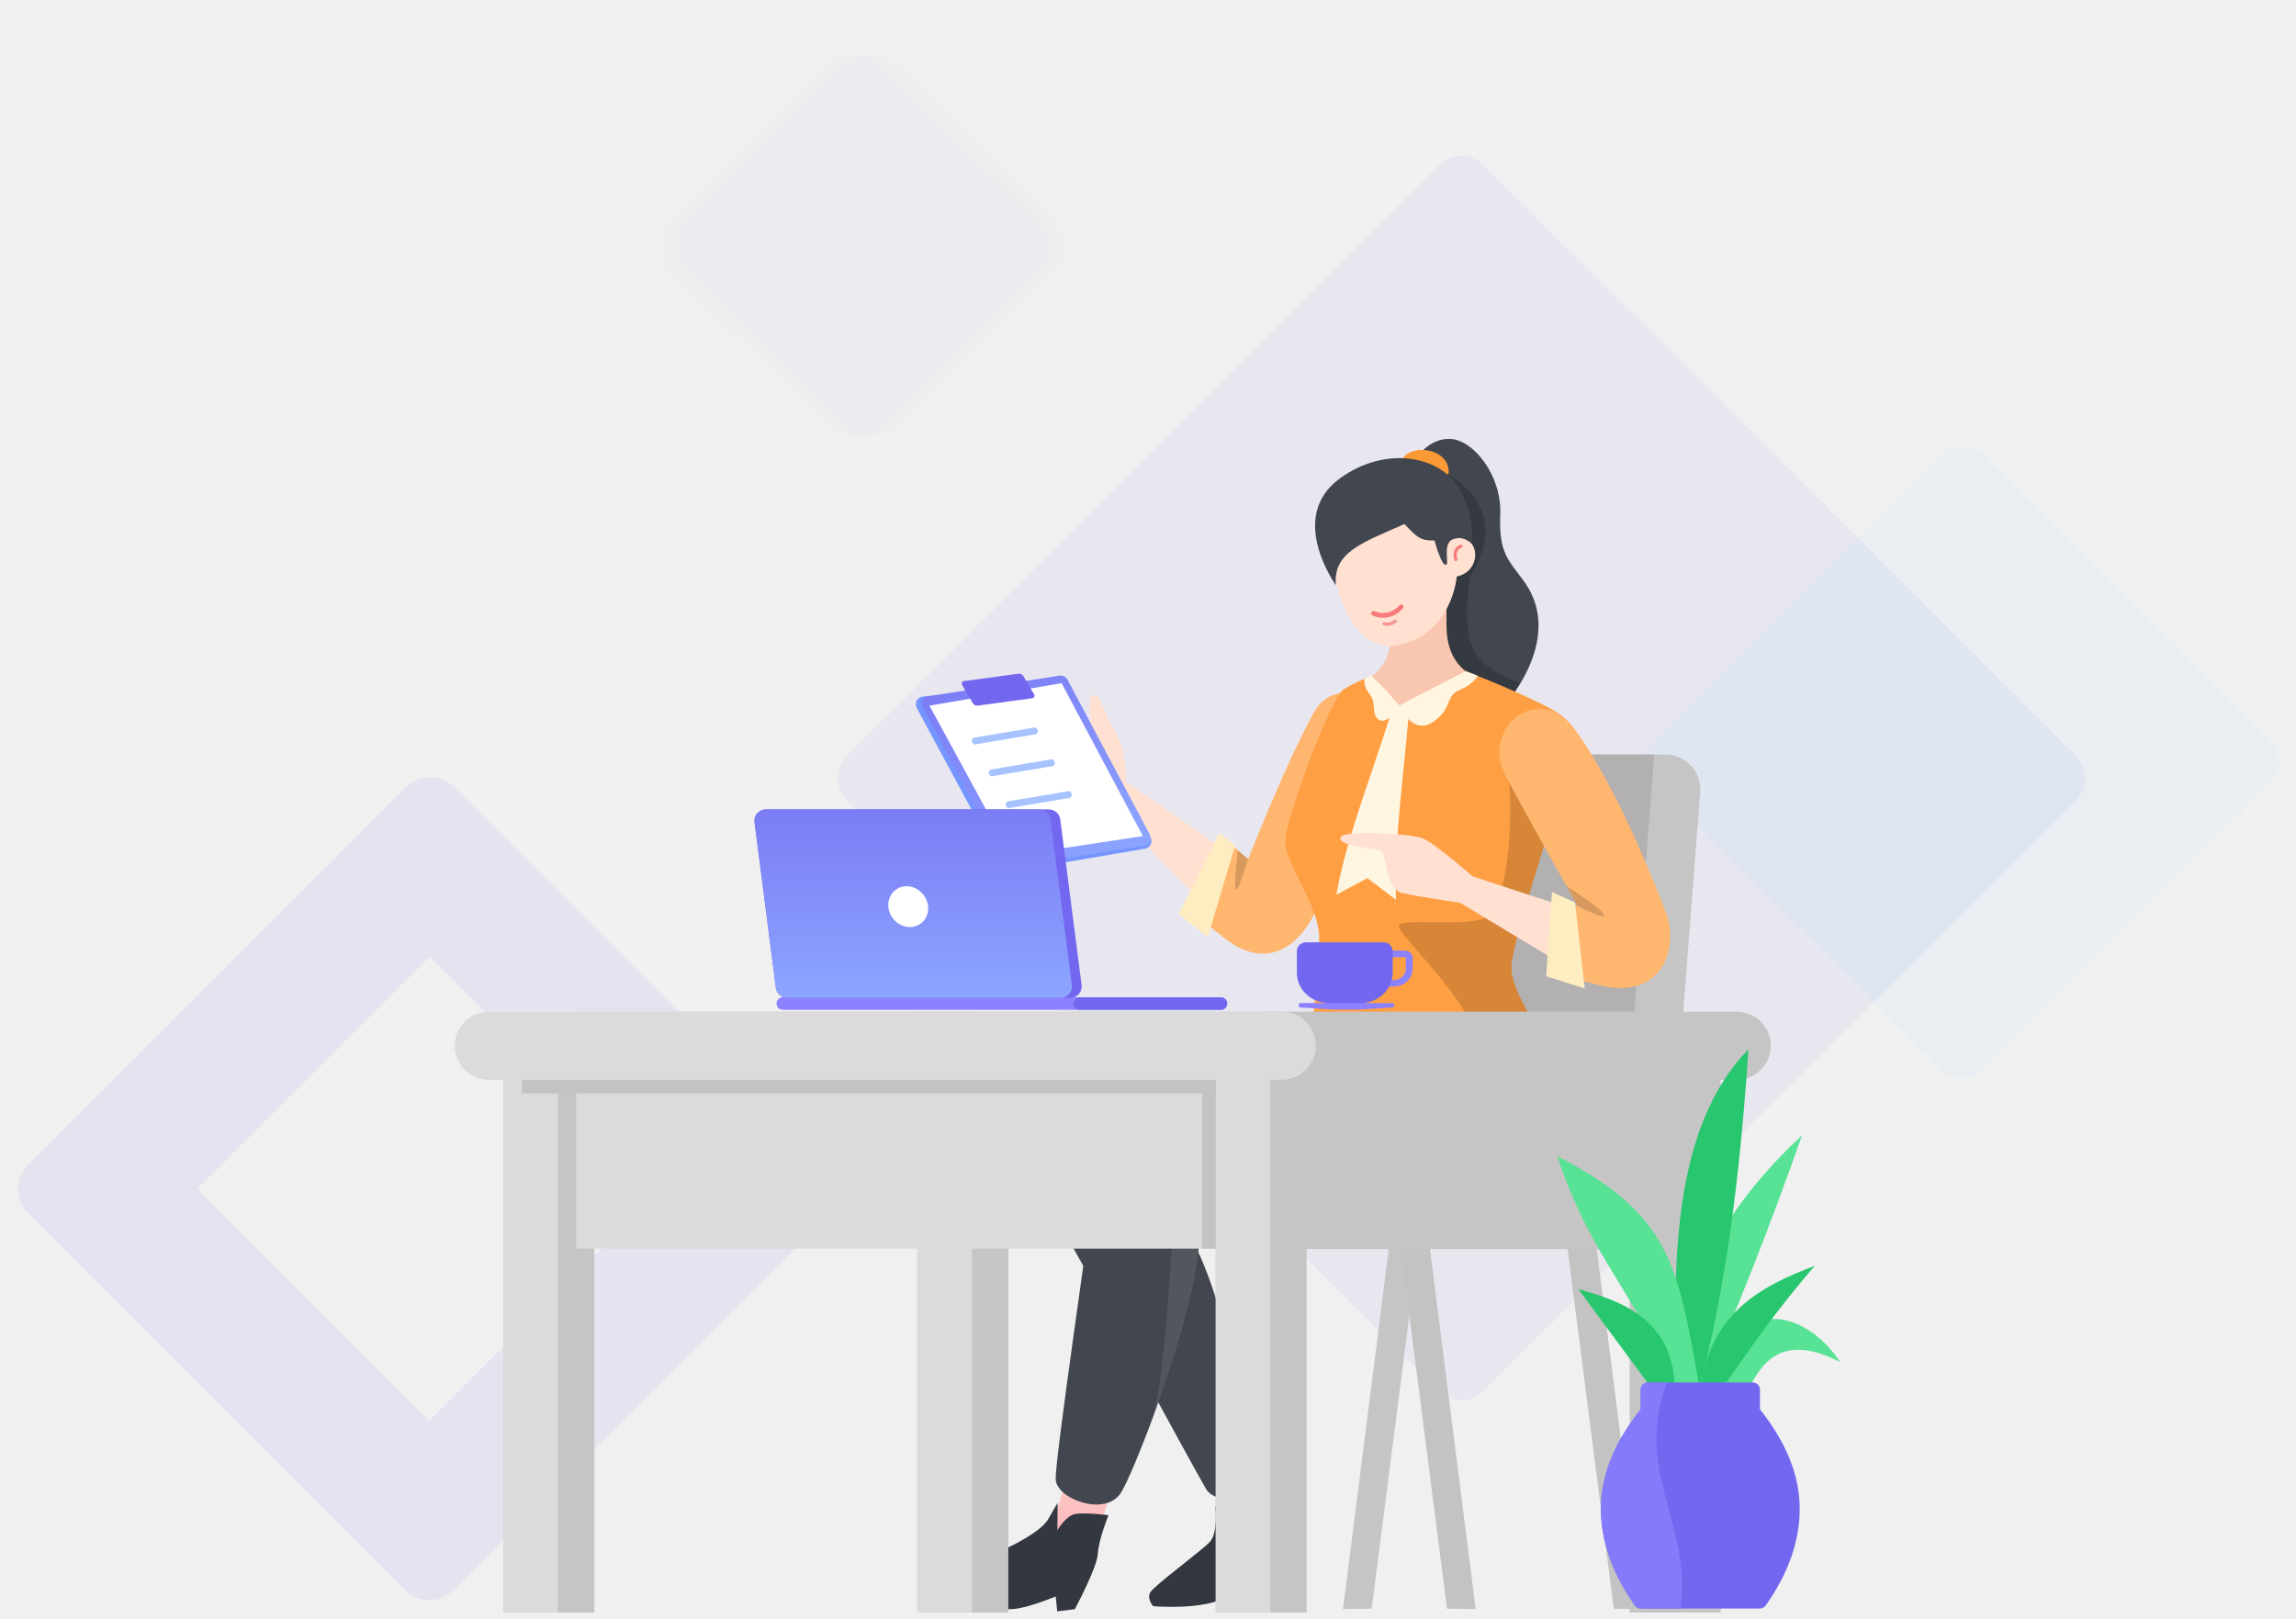
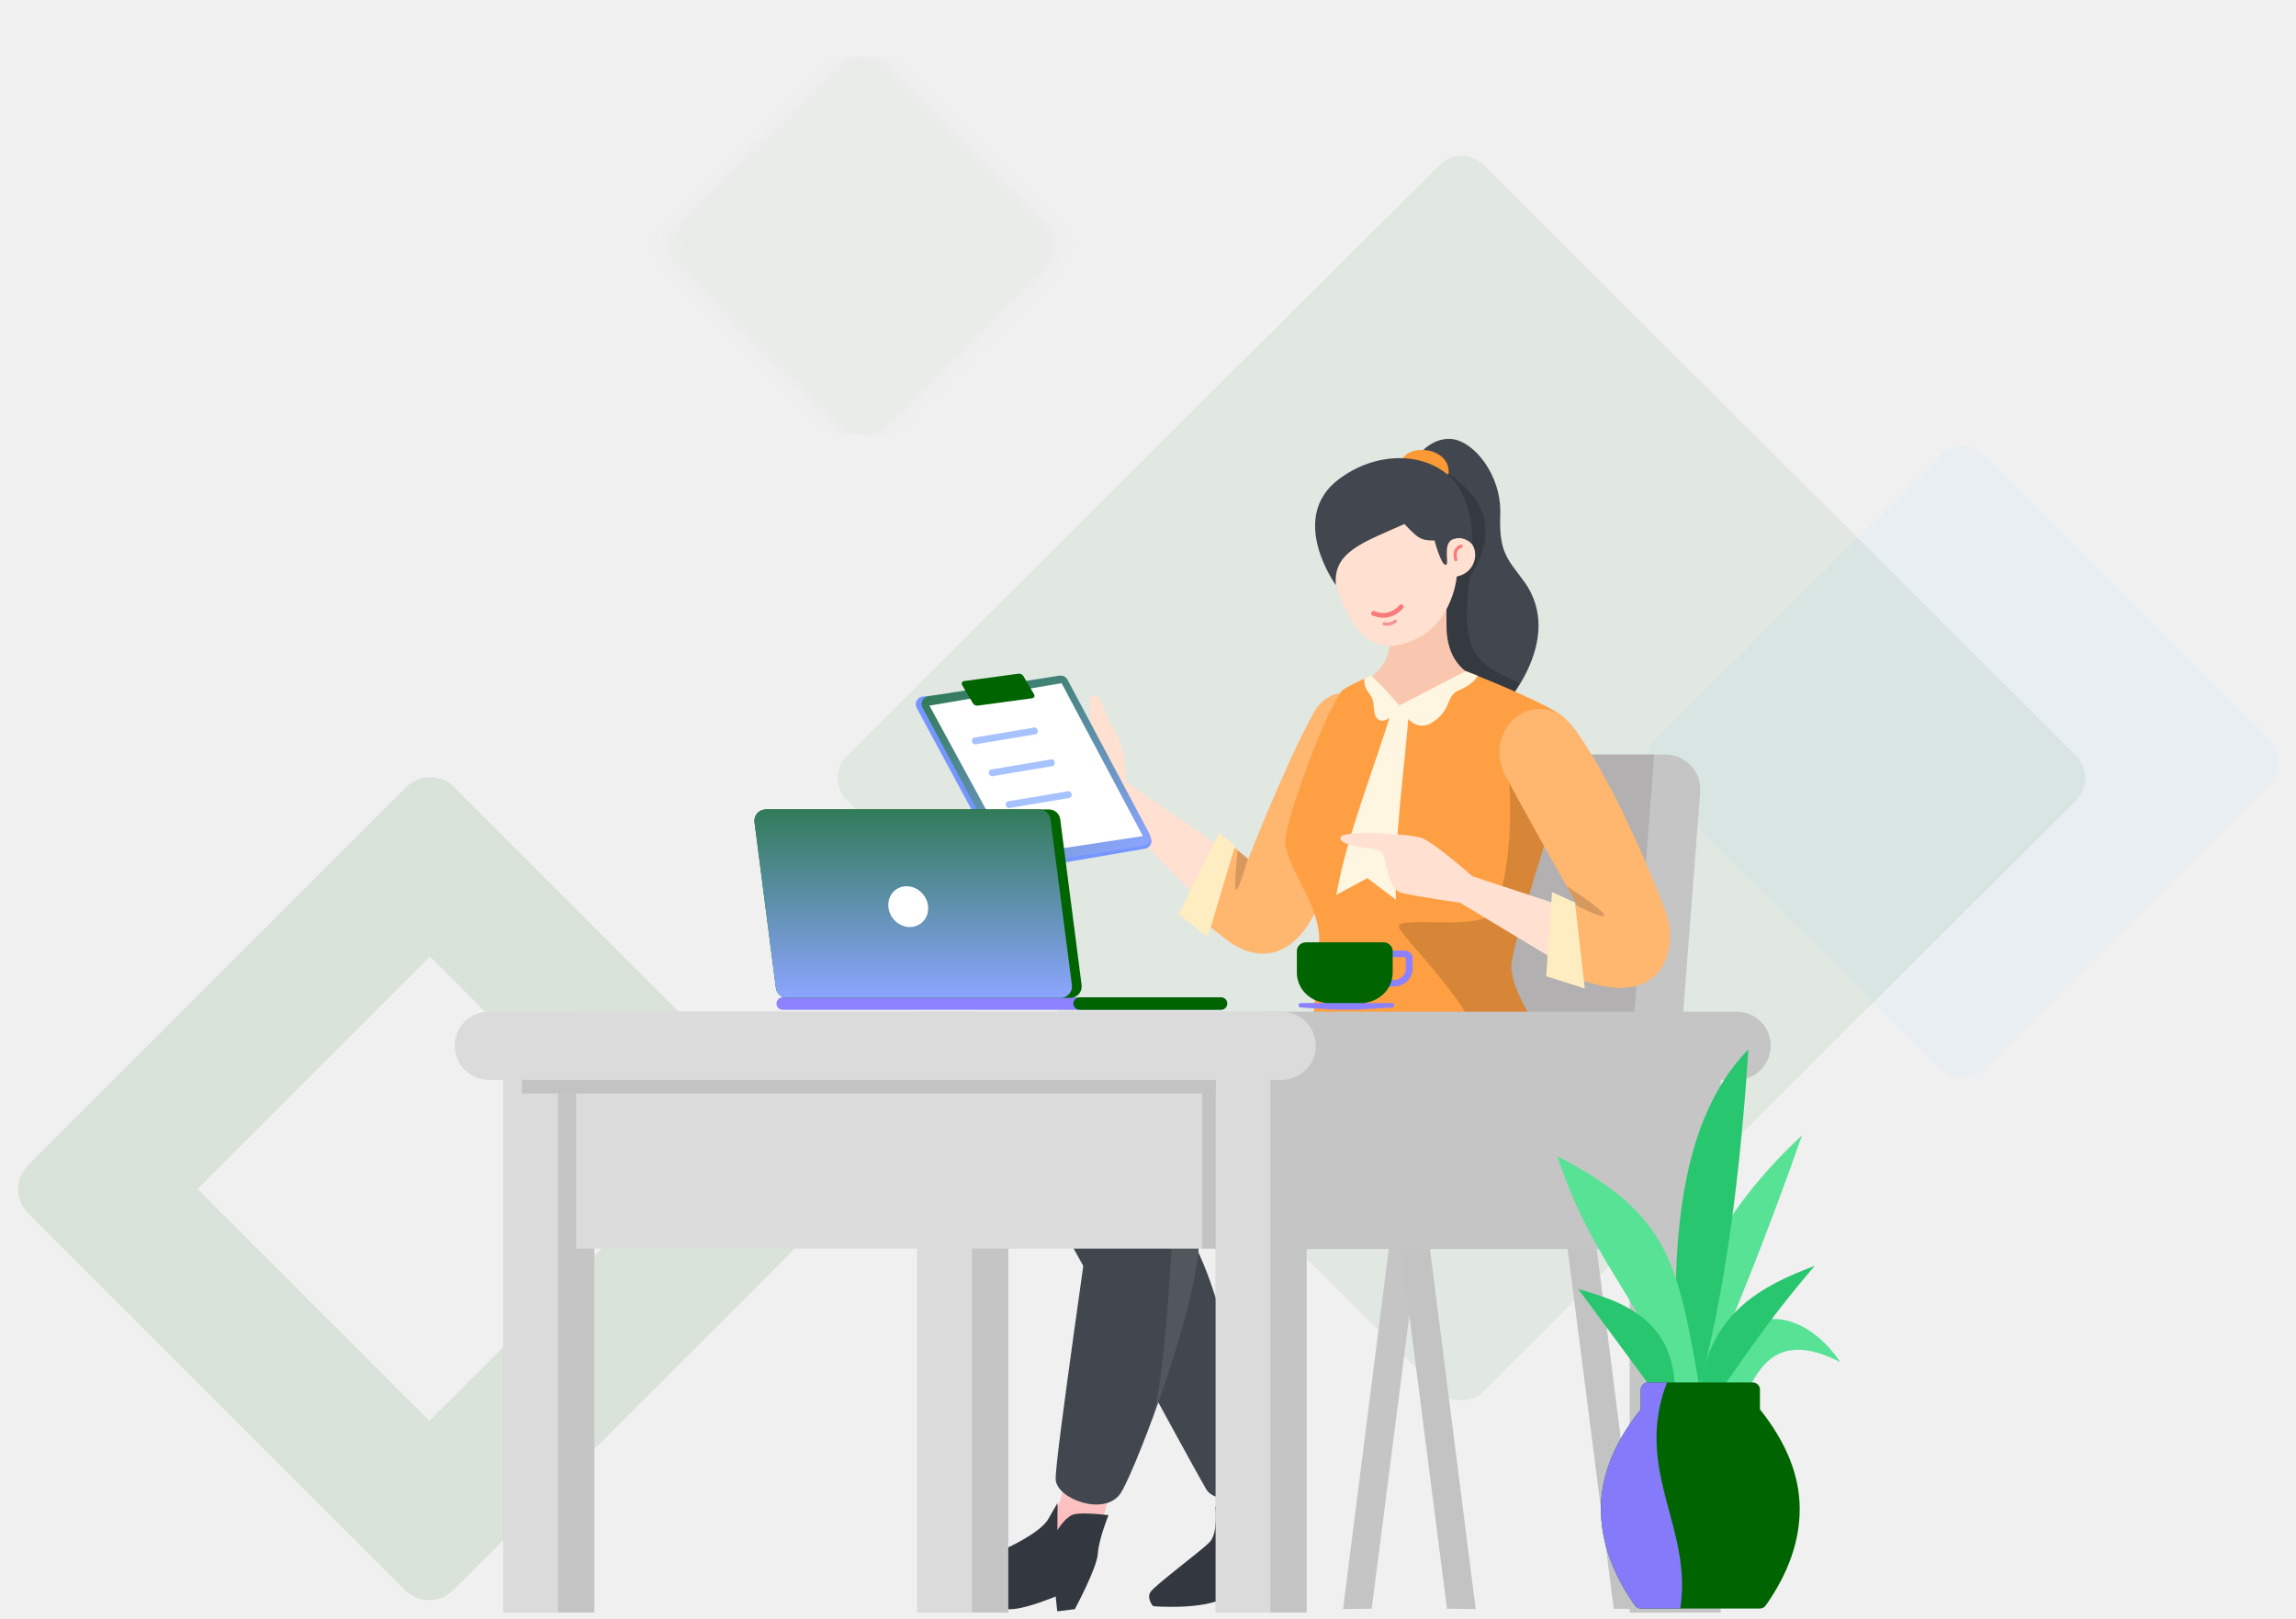
<svg xmlns="http://www.w3.org/2000/svg" xmlns:xlink="http://www.w3.org/1999/xlink" width="729" height="514" viewBox="0 0 729 514">
  <defs>
    <linearGradient id="kpqr7itldb" x1="43.252%" x2="50%" y1="-28.186%" y2="91.05%">
      <stop offset="0%" stop-color="#FDC6C6" />
      <stop offset="100%" stop-color="#FAB2B2" />
    </linearGradient>
    <linearGradient id="q05xt45e8c" x1="42.314%" x2="50%" y1="8.689%" y2="71.69%">
      <stop offset="0%" stop-color="#FDC6C6" />
      <stop offset="100%" stop-color="#FAB2B2" />
    </linearGradient>
    <linearGradient id="l8z1bwfb9d" x1="68.669%" x2="68.669%" y1="-53.107%" y2="100%">
-       <stop offset="0%" stop-color="#7367F0" />
+       <stop offset="0%" stop-color="#006400" />
      <stop offset="100%" stop-color="#8CA5FF" />
    </linearGradient>
    <linearGradient id="r7aafpcz8e" x1="68.669%" x2="68.669%" y1="-53.107%" y2="100%">
-       <stop offset="0%" stop-color="#7367F0" />
+       <stop offset="0%" stop-color="#006400" />
      <stop offset="100%" stop-color="#8CA5FF" />
    </linearGradient>
    <filter id="ukf92uhlha" width="119.7%" height="119.7%" x="-9.8%" y="-9.8%" filterUnits="objectBoundingBox">
      <feGaussianBlur in="SourceGraphic" stdDeviation="3" />
    </filter>
    <path id="808ztuxuif" d="M14.916.122H48.19c1.267 0 2.294 1.02 2.294 2.279v6.267c8.414 10.54 12.621 21.08 12.621 31.62 0 10.215-3.592 20.43-10.777 30.646-.43.61-1.132.973-1.882.973H12.66c-.75 0-1.452-.363-1.881-.973C3.593 60.718 0 50.503 0 40.288 0 29.946 4.05 19.605 12.15 9.264l.471-.596V2.4c0-1.259 1.027-2.28 2.295-2.28z" />
  </defs>
  <g fill="none" fill-rule="evenodd">
    <g>
      <g>
        <g>
          <path fill="#BFE7FF" d="M558.525 155.012l127.818.157c5.513.007 9.98 4.475 9.988 9.988l.157 127.818c.006 5.523-4.465 10.006-9.988 10.013h-.025l-127.818-.157c-5.513-.007-9.98-4.475-9.988-9.988l-.157-127.818c-.006-5.523 4.465-10.006 9.988-10.013h.025z" opacity=".15" transform="translate(-113, -277) translate(113, 290) translate(0.5, 0) translate(622.5, 229) rotate(-45) translate(-622.5, -229)" />
-           <path fill="#7367F0" d="M237.807 19.423l71.218.088c5.514.006 9.981 4.474 9.988 9.987l.088 71.219c.006 5.522-4.465 10.005-9.988 10.012h-.025l-71.218-.088c-5.513-.006-9.98-4.474-9.988-9.987l-.087-71.219c-.007-5.523 4.465-10.005 9.988-10.012h.024z" filter="url(#ukf92uhlha)" opacity=".038" transform="translate(-113, -277) translate(113, 290) translate(0.5, 0) translate(273.4478, 65.07592) rotate(-45) translate(-273.4478, -65.07592)" />
-           <path fill="#7367F0" d="M330.589 91.106l265.6.327c5.513.007 9.981 4.474 9.988 9.987l.326 265.6c.007 5.524-4.465 10.006-9.988 10.013h-.024l-265.6-.326c-5.514-.007-9.981-4.475-9.988-9.988l-.327-265.6c-.006-5.523 4.465-10.006 9.988-10.013h.025z" opacity=".066" transform="translate(-113, -277) translate(113, 290) translate(0.5, 0) translate(463.5398, 234.0697) rotate(-45) translate(-463.5398, -234.0697)" />
-           <path fill="#7367F0" fill-rule="nonzero" d="M220.715 269c6.005 0 10.873 4.856 10.873 10.846v169.198c0 5.99-4.868 10.846-10.873 10.846H51.102c-6.005 0-10.873-4.856-10.873-10.846V279.846c0-5.99 4.868-10.846 10.873-10.846h169.613zm-32.618 43.384H83.72v104.121h104.377V312.384z" opacity=".09" transform="translate(-113, -277) translate(113, 290) translate(0.5, 0) translate(135.9084, 364.445) rotate(-45) translate(-135.9084, -364.445)" />
+           <path fill="#006400" d="M237.807 19.423l71.218.088c5.514.006 9.981 4.474 9.988 9.987l.088 71.219c.006 5.522-4.465 10.005-9.988 10.012h-.025l-71.218-.088c-5.513-.006-9.98-4.474-9.988-9.987l-.087-71.219c-.007-5.523 4.465-10.005 9.988-10.012h.024z" filter="url(#ukf92uhlha)" opacity=".038" transform="translate(-113, -277) translate(113, 290) translate(0.5, 0) translate(273.4478, 65.07592) rotate(-45) translate(-273.4478, -65.07592)" />
+           <path fill="#006400" d="M330.589 91.106l265.6.327c5.513.007 9.981 4.474 9.988 9.987l.326 265.6c.007 5.524-4.465 10.006-9.988 10.013h-.024l-265.6-.326c-5.514-.007-9.981-4.475-9.988-9.988l-.327-265.6c-.006-5.523 4.465-10.006 9.988-10.013h.025z" opacity=".066" transform="translate(-113, -277) translate(113, 290) translate(0.5, 0) translate(463.5398, 234.0697) rotate(-45) translate(-463.5398, -234.0697)" />
+           <path fill="#006400" fill-rule="nonzero" d="M220.715 269c6.005 0 10.873 4.856 10.873 10.846v169.198c0 5.99-4.868 10.846-10.873 10.846H51.102c-6.005 0-10.873-4.856-10.873-10.846V279.846c0-5.99 4.868-10.846 10.873-10.846h169.613zm-32.618 43.384H83.72v104.121h104.377V312.384z" opacity=".09" transform="translate(-113, -277) translate(113, 290) translate(0.5, 0) translate(135.9084, 364.445) rotate(-45) translate(-135.9084, -364.445)" />
        </g>
        <g>
          <g>
            <path fill="#C5C5C5" d="M71.522 134.586L54.153 271.344 63.26 271.224 80.628 135.866z" transform="translate(-113, -277) translate(113, 290) translate(143.5, 122) translate(228.7688, 104.5922)" />
            <path fill="#C3C3C3" d="M87.166 134.586L69.798 271.344 78.904 271.224 96.273 135.866z" transform="translate(-113, -277) translate(113, 290) translate(143.5, 122) translate(228.7688, 104.5922) translate(83.03507, 202.9649) scale(-1, 1) translate(-83.03507, -202.9649)" />
            <path fill="#C3C3C3" d="M140.116 134.586L122.747 271.344 131.854 271.224 149.222 135.866z" transform="translate(-113, -277) translate(113, 290) translate(143.5, 122) translate(228.7688, 104.5922) translate(135.985, 202.9649) scale(-1, 1) translate(-135.985, -202.9649)" />
            <path fill="#C5C5C5" d="M0 144.995v-6.4c0-6.123 4.964-11.087 11.088-11.087h65.797c5.72 0 10.501-4.352 11.039-10.046L98.06 10.046C98.6 4.351 103.381 0 109.101 0h47.4c6.124 0 11.088 4.964 11.088 11.088 0 .284-.01.569-.033.852l-10.324 133.907c-.445 5.776-5.262 10.236-11.055 10.236H11.088C4.964 156.083 0 151.119 0 144.995z" transform="translate(-113, -277) translate(113, 290) translate(143.5, 122) translate(228.7688, 104.5922)" />
            <path fill="#B2B0B0" d="M152.955 0l-10.162 131.442c-.446 5.775-5.263 10.233-11.055 10.233H0v-3.442c0-6.123 4.964-11.088 11.088-11.088h65.587c5.72 0 10.5-4.35 11.04-10.043L97.846 10.043C98.386 4.35 103.167 0 108.886 0h44.069z" transform="translate(-113, -277) translate(113, 290) translate(143.5, 122) translate(228.7688, 104.5922)" />
          </g>
          <g>
            <g>
              <path fill="url(#kpqr7itldb)" d="M93.573 133.787s-7.523 18.04-1.356 22.82c6.176 4.784 18.188 16.61 18.188 16.61l-38.92-8.441 9.608-33.095 12.48 2.106z" transform="translate(-113, -277) translate(113, 290) translate(143.5, 122) translate(268.2937, 188.5) scale(-1, 1) translate(-268.2937, -188.5) translate(149.7937, 0) translate(53.06011, 197.6413)" />
              <path fill="#323740" d="M91.338 145.666s-.956 8.465 1.804 11.354c2.76 2.887 17.704 13.883 18.874 15.969 1.17 2.088-.923 4.39-.923 4.39s-16.14 1.402-23.4-3.009c-5.24-3.186-13.057-8.906-13.057-8.906l-2.07 5.625-5.868-.24s-.777-6.931.615-10.254c1.393-3.325 8.564-20.241 8.564-20.241s2.76 2.479 5.694 3.728c2.933 1.248 6.607 4.668 6.607 4.668l3.16-3.084z" transform="translate(-113, -277) translate(113, 290) translate(143.5, 122) translate(268.2937, 188.5) scale(-1, 1) translate(-268.2937, -188.5) translate(149.7937, 0) translate(53.06011, 197.6413)" />
              <path fill="#42474F" d="M28.463.045c13.085.584 85.914 16.67 99.146 19.404 13.232 2.733 24.418 17.522 14.328 34.647-11.332 19.223-40.572 73.817-47.671 86.124-3.514 6.092-21.24 2.676-17.077-7.548 7.762-19.059 11.367-66.937 31.157-84.395 0 0-66.554 11.568-95.303-1.682C-7.85 36.962-3.124-1.365 28.463.045z" transform="translate(-113, -277) translate(113, 290) translate(143.5, 122) translate(268.2937, 188.5) scale(-1, 1) translate(-268.2937, -188.5) translate(149.7937, 0) translate(53.06011, 197.6413)" />
            </g>
            <g>
              <path fill="#FFE0D1" d="M82.631 28.292s-.148-10.633 3.577-16.19C89.932 6.545 90.08.642 92.898.835c2.82.193.028 13.913.028 13.913s3.577-1.364 6.146-3.09c2.569-1.726 10.36-10.235 12.18-8.727 3.087 2.57-1.885 17.06-4.593 19.958C103.942 25.787 89.1 35.318 89.1 35.318L52.747 72.442l-6.825-18.86 36.71-25.29z" transform="translate(-113, -277) translate(113, 290) translate(143.5, 122) translate(268.2937, 188.5) scale(-1, 1) translate(-268.2937, -188.5) translate(149.7937, 0) translate(90.17256, 84.95714)" />
              <path fill="#FFB66F" d="M2.218 24.785c6.087 14.1 17.232 40 21.827 47.728 5.758 9.678 14.838 13.941 25.47 6.761 1.88-1.27 5.688-4.334 11.42-9.19L50.53 47.217 43.78 52.78S32.358 23.534 23.168 6.593C15.21-8.064-7.047 3.35 2.218 24.785z" transform="translate(-113, -277) translate(113, 290) translate(143.5, 122) translate(268.2937, 188.5) scale(-1, 1) translate(-268.2937, -188.5) translate(149.7937, 0) translate(90.17256, 84.95714)" />
              <path fill="#000" fill-opacity=".16" d="M43.9 52.794c2.045 6.929 3.307 10.193 3.785 9.791.478-.4.295-4.57-.548-12.507l-3.238 2.716z" transform="translate(-113, -277) translate(113, 290) translate(143.5, 122) translate(268.2937, 188.5) scale(-1, 1) translate(-268.2937, -188.5) translate(149.7937, 0) translate(90.17256, 84.95714)" />
              <path fill="#FFEDC2" d="M47.944 48.482L56.645 77.584 65.887 70.34 53.024 44.541z" transform="translate(-113, -277) translate(113, 290) translate(143.5, 122) translate(268.2937, 188.5) scale(-1, 1) translate(-268.2937, -188.5) translate(149.7937, 0) translate(90.17256, 84.95714)" />
            </g>
            <g>
              <g>
                <path fill="#42474F" d="M28.359 4.77S22.321-1.653 15.347.408C8.374 2.468 2.067 15.102 5.062 26.977c2.98 11.876.741 14.32-2.874 22.324-9.71 21.53 16.049 38.844 16.049 38.844l28.073-5.96-10.028-52.44L28.359 4.77z" transform="translate(-113, -277) translate(113, 290) translate(143.5, 122) translate(268.2937, 188.5) scale(-1, 1) translate(-268.2937, -188.5) translate(149.7937, 0) translate(35.1804, 0) translate(33.16312, 49.21262) rotate(12) translate(-33.16312, -49.21262) translate(9.663122, 4.712621)" />
                <path fill="#000" fill-opacity=".199" d="M18.14 11.452c-16.353 17.123-2.169 29.947.503 33.097C27.826 69.656 20.52 72.6 10.3 80.817l5.495 6.27 15.753-6.576-.506-70.436-12.902 1.377z" transform="translate(-113, -277) translate(113, 290) translate(143.5, 122) translate(268.2937, 188.5) scale(-1, 1) translate(-268.2937, -188.5) translate(149.7937, 0) translate(35.1804, 0) translate(33.16312, 49.21262) rotate(12) translate(-33.16312, -49.21262) translate(9.663122, 4.712621)" />
              </g>
              <path fill="#F9C7B0" d="M25.565 80.199s9.968-2.001 10.264-15.966c.296-13.965-1.346-18.732-1.346-18.732l18.798-.339s.205 15.564.208 21.193c.008 13.688 10.557 15.276 10.557 15.276S61.853 92.458 44.82 93.415c-13.299.748-19.255-13.216-19.255-13.216z" transform="translate(-113, -277) translate(113, 290) translate(143.5, 122) translate(268.2937, 188.5) scale(-1, 1) translate(-268.2937, -188.5) translate(149.7937, 0) translate(35.1804, 0)" />
              <g>
                <path fill="#FB9934" d="M3.768 9.285C1.424 1.55 14.02-3.13 17.72 2.443c0 0 1.814 5.282-1.968 8.298C10.635 14.81 3.768 9.285 3.768 9.285z" transform="translate(-113, -277) translate(113, 290) translate(143.5, 122) translate(268.2937, 188.5) scale(-1, 1) translate(-268.2937, -188.5) translate(149.7937, 0) translate(35.1804, 0) translate(51.64186, 39.99331) rotate(12) translate(-51.64186, -39.99331) translate(26.64186, 9.99331)" />
                <path fill="#FFE0D1" d="M6.346 29.948c-8.386-.324-7.018 11.936 1.693 11.92 0 0 5.06 17.415 22.625 17.415 14.266 0 15.194-20.298 15.324-24.348.139-4.317.157-18.501.157-18.501l-40.126-.019.327 13.533z" transform="translate(-113, -277) translate(113, 290) translate(143.5, 122) translate(268.2937, 188.5) scale(-1, 1) translate(-268.2937, -188.5) translate(149.7937, 0) translate(35.1804, 0) translate(51.64186, 39.99331) rotate(12) translate(-51.64186, -39.99331) translate(26.64186, 9.99331)" />
                <path fill="#42474F" d="M10.746 37.508c1.427-.39 1.814-8.306 1.814-8.306 4.272-.847 5.024-1.81 8.253-7.1 14.338 3.052 24.073 3.984 25.332 14.47 0 0 10.768-24.212-8.1-32.817C21.452-3.805 3.942 3.298.887 16.498c-2.164 9.318.317 16.162.317 16.162s2.173-3.458 5.742-2.594c3.568.863 2.373 7.832 3.8 7.442z" transform="translate(-113, -277) translate(113, 290) translate(143.5, 122) translate(268.2937, 188.5) scale(-1, 1) translate(-268.2937, -188.5) translate(149.7937, 0) translate(35.1804, 0) translate(51.64186, 39.99331) rotate(12) translate(-51.64186, -39.99331) translate(26.64186, 9.99331)" />
                <path stroke="#F77B7B" stroke-linecap="round" stroke-width="1.5" d="M27.278 47.583s4.184 3.538 9.03.225" transform="translate(-113, -277) translate(113, 290) translate(143.5, 122) translate(268.2937, 188.5) scale(-1, 1) translate(-268.2937, -188.5) translate(149.7937, 0) translate(35.1804, 0) translate(51.64186, 39.99331) rotate(12) translate(-51.64186, -39.99331) translate(26.64186, 9.99331)" />
                <path stroke="#F49494" stroke-linecap="round" d="M30.033 51.744c1.322.555 2.576.554 3.673-.082" transform="translate(-113, -277) translate(113, 290) translate(143.5, 122) translate(268.2937, 188.5) scale(-1, 1) translate(-268.2937, -188.5) translate(149.7937, 0) translate(35.1804, 0) translate(51.64186, 39.99331) rotate(12) translate(-51.64186, -39.99331) translate(26.64186, 9.99331) translate(31.8695, 51.90594) rotate(2) translate(-31.8695, -51.90594)" />
                <path stroke="#F77B7B" stroke-linecap="round" d="M6.733 36.748c.526-1.896.292-3.553-1.594-4.31" transform="translate(-113, -277) translate(113, 290) translate(143.5, 122) translate(268.2937, 188.5) scale(-1, 1) translate(-268.2937, -188.5) translate(149.7937, 0) translate(35.1804, 0) translate(51.64186, 39.99331) rotate(12) translate(-51.64186, -39.99331) translate(26.64186, 9.99331) translate(6.058119, 34.59279) rotate(-13) translate(-6.058119, -34.59279)" />
              </g>
            </g>
            <g>
              <path fill="#FF9F43" d="M64.666 1.663c.229-.012 8.267 3.51 9.193 4.869 6.03 8.847 17.102 39.984 17.672 46.739.642 7.792-10.59 20.204-10.727 31.483-.123 11.281 4.804 45.247 2.893 48.42-1.896 3.173-14.358 18.245-16.958 18.306-2.614.062-4.566-7.851-8.526-7.68-3.945.173-12.171 10.664-15.719 10.59-3.532-.078-40.137-23.267-37.34-29.874 2.814-6.607 15.872-23.026 14.542-32.029-1.315-9-11.82-42.228-15.612-53.536-3.776-11.31-6.82-20.318.23-25.184C11.363 8.901 34.299 0 34.299 0l20.535 11.487s8.64-9.767 9.832-9.824z" transform="translate(-113, -277) translate(113, 290) translate(143.5, 122) translate(268.2937, 188.5) scale(-1, 1) translate(-268.2937, -188.5) translate(149.7937, 0) translate(30.63051, 78.10247)" />
              <path fill="#FFF6E1" d="M57.364 11.168c6.16 20.481 14.612 40.662 17.997 59.867l-9.847-5.305-9.082 6.882c.64-19.967-2.711-40.932-4.252-61.444h5.184z" transform="translate(-113, -277) translate(113, 290) translate(143.5, 122) translate(268.2937, 188.5) scale(-1, 1) translate(-268.2937, -188.5) translate(149.7937, 0) translate(30.63051, 78.10247)" />
              <path fill="#000" fill-opacity=".16" d="M21.39 26.894l-.234 1.656c-2.759 20.568.506 45.526 6.165 49.334 5.776 3.887 28.259.072 28.259 3.15 0 3.079-31.07 31.29-25.97 44.775 2.805 7.415 1.866 14.009-2.816 19.783l-1.36-.914c-10.612-7.198-21.878-16.387-20.28-20.162 2.814-6.607 15.872-23.026 14.542-32.029C18.434 83.847 8.702 52.88 4.571 40.41l-1.316-3.953C1.725 31.82.452 27.623.145 24l.949-.616c15.175-9.727 21.94-8.557 20.296 3.51z" transform="translate(-113, -277) translate(113, 290) translate(143.5, 122) translate(268.2937, 188.5) scale(-1, 1) translate(-268.2937, -188.5) translate(149.7937, 0) translate(30.63051, 78.10247)" />
              <path fill="#FFF6E1" d="M30.508 1.45L34.298 0l20.986 10.893s-3.946 10.04-10.933 5.04c-5.99-4.275-3.463-8.038-8.158-9.979-4.68-1.94-5.685-4.504-5.685-4.504z" transform="translate(-113, -277) translate(113, 290) translate(143.5, 122) translate(268.2937, 188.5) scale(-1, 1) translate(-268.2937, -188.5) translate(149.7937, 0) translate(30.63051, 78.10247)" />
              <path fill="#FFF6E1" d="M55.284 10.893c1.522 3.378 4.615 5.353 6.213 4.739 2.64-1.014 1.506-5.053 2.546-7.093.745-1.448 1.227-1.667 1.879-3.026.605-1.246.63-2.743.475-3.156l-2.065-.938c-1.891 1.784-3.277 3.148-4.157 4.094-1.096 1.18-2.727 2.972-4.89 5.38z" transform="translate(-113, -277) translate(113, 290) translate(143.5, 122) translate(268.2937, 188.5) scale(-1, 1) translate(-268.2937, -188.5) translate(149.7937, 0) translate(30.63051, 78.10247)" />
            </g>
            <g>
              <path fill="#FFE0D1" d="M62.81 53.159s12.356-10.92 16.138-12.188c3.782-1.268 25.934-2.79 25.795.074-.16 3.068-12.057 2.891-13.29 4.4-1.233 1.51-1.513 11.826-6.173 12.984-4.65 1.158-18.594 3.155-18.594 3.155L33.335 81.672 31.91 63.318l30.9-10.16z" transform="translate(-113, -277) translate(113, 290) translate(143.5, 122) translate(268.2937, 188.5) scale(-1, 1) translate(-268.2937, -188.5) translate(149.7937, 0) translate(0, 90.08435)" />
              <path fill="#FFB66F" d="M29.941 6.92C16.924 25.267 5.811 53.214 1.545 64.11c-4.266 10.896.037 27.33 18.795 24.104 2.112-.363 5.536-1.273 10.273-2.73l4.483-25.235-5.782 2.425S47.957 29.67 52.51 20.823C60.114 6.047 41.407-9.247 29.94 6.92z" transform="translate(-113, -277) translate(113, 290) translate(143.5, 122) translate(268.2937, 188.5) scale(-1, 1) translate(-268.2937, -188.5) translate(149.7937, 0) translate(0, 90.08435)" />
              <path fill="#000" fill-opacity=".16" d="M29.314 62.674c-6.314 3.08-9.073 3.942-8.28 2.587.795-1.354 4.745-4.356 11.852-9.005l-3.572 6.418z" transform="translate(-113, -277) translate(113, 290) translate(143.5, 122) translate(268.2937, 188.5) scale(-1, 1) translate(-268.2937, -188.5) translate(149.7937, 0) translate(0, 90.08435)" />
              <path fill="#FFEDC2" d="M30.217 61.508L27.12 88.795 39.366 84.908 37.518 58.166z" transform="translate(-113, -277) translate(113, 290) translate(143.5, 122) translate(268.2937, 188.5) scale(-1, 1) translate(-268.2937, -188.5) translate(149.7937, 0) translate(0, 90.08435)" />
            </g>
            <g transform="translate(-113, -277) translate(113, 290) translate(143.5, 122) translate(268.2937, 188.5) scale(-1, 1) translate(-268.2937, -188.5) translate(149.7937, 0) translate(30.1152, 191.9126)">
              <path fill="url(#q05xt45e8c)" d="M161.968 140.125s-.227 17.86 14.51 24.538c14.726 6.677 25.218 6.275 23.883 11.437-1.336 5.162-39.668 4.954-43.247.916-3.052-3.434-9.686-35.413-11.513-32.968l16.367-3.923z" />
              <path fill="#323740" d="M148.223 154.204s3.097 7.585 3.37 12.181c.274 4.598 7.323 17.669 7.323 17.669l5.57.698.509-4.739s8.061 3.431 13.118 3.979c5.057.549 22.402-1.51 25.85-4.374 3.45-2.862 1.708-6.892-8.248-9.348-9.955-2.457-25.423-9.633-28.367-14.828-2.943-5.196-2.96-5.062-2.96-5.062l.058 8.658s-2.548-4.557-5.555-5.165c-3.007-.608-10.668.331-10.668.331z" />
              <path fill="#42474F" d="M11.841.253c-16.506 24.839-14.892 42.806 4.843 53.9 25.28 14.213 103.253-2.434 103.253-2.434s-1.383 11.12 0 21.039c3.612 25.904 20.792 69.061 24.426 74.484 5.027 7.499 20.338 1.844 20.627-4.4.288-6.245-11.543-85.994-13.342-101.202-1.79-15.208-7.44-17.417-23.945-21.575-3.791-.955-48.63-12.083-52.737-11.759-23.53 1.858-44.57-.826-63.125-8.053z" />
              <path fill="#FFF" fill-opacity=".192" d="M29.827 50.013c25.597 2.864 93.363-3.04 96.085-.357 2.598 2.561 2.164 47.127 7.994 72.92-5.742-15.63-11.958-35.397-13.969-49.818-1.383-9.919 0-21.04 0-21.04l-2.647.528c-13.816 2.68-77.864 14.187-100.606 1.908C3.345 46.95-1.816 35.799 1.201 20.699c3.638 17.814 13.18 27.585 28.626 29.314z" opacity=".44" />
              <ellipse cx="162.564" cy="43.682" fill="#FFF" fill-opacity=".192" rx="4.302" ry="7.878" transform="translate(162.5638, 43.6816) rotate(13) translate(-162.5638, -43.6816)" />
              <ellipse cx="142.487" cy="38.669" fill="#FFF" fill-opacity=".192" rx="5.736" ry="8.594" transform="translate(142.487, 38.66896) rotate(-16) translate(-142.487, -38.66896)" />
            </g>
          </g>
          <g>
            <g>
              <path fill="#7596FF" fill-rule="nonzero" d="M3.995 1.475l39.857 16.036c.911.366 1.518 1.239 1.544 2.22l1.46 55.113c.036 1.36-1.038 2.493-2.398 2.529-.284.007-.568-.034-.837-.123L2.636 63.72C1.63 63.39.95 62.453.944 61.396L.611 3.776c-.008-1.362 1.09-2.471 2.45-2.479.32-.002.637.059.934.178z" transform="translate(-113, -277) translate(113, 290) translate(143.5, 122) translate(184.9933, 110.364) rotate(-28) translate(-184.9933, -110.364) translate(160.9933, 70.86401) translate(-0, -0)" />
              <path fill="url(#l8z1bwfb9d)" d="M5.56 2.216L45.43 15.99c.993.343 1.66 1.278 1.66 2.329V73.95c0 1.36-1.103 2.464-2.464 2.464-.274 0-.546-.046-.805-.136L3.951 62.507c-.993-.343-1.66-1.278-1.66-2.33V4.546c0-1.36 1.103-2.464 2.464-2.464.274 0 .546.046.805.135z" transform="translate(-113, -277) translate(113, 290) translate(143.5, 122) translate(184.9933, 110.364) rotate(-28) translate(-184.9933, -110.364) translate(160.9933, 70.86401) translate(-0, -0)" />
              <path fill="#FFF" fill-rule="nonzero" d="M4.521 5.018L44.912 18.427 44.912 73.408 5.071 59.393z" transform="translate(-113, -277) translate(113, 290) translate(143.5, 122) translate(184.9933, 110.364) rotate(-28) translate(-184.9933, -110.364) translate(160.9933, 70.86401) translate(-0, -0)" />
-               <path fill="#7367F0" fill-rule="nonzero" d="M17.83 3.276l16.386 6.056c.605.223 1.016.787 1.044 1.431l.292 6.732c.02.441-.323.815-.765.834-.106.004-.212-.012-.312-.049L18.09 12.224c-.605-.223-1.016-.787-1.044-1.431l-.292-6.732c-.02-.441.323-.815.765-.834.106-.005.212.012.312.049z" transform="translate(-113, -277) translate(113, 290) translate(143.5, 122) translate(184.9933, 110.364) rotate(-28) translate(-184.9933, -110.364) translate(160.9933, 70.86401) translate(-0, -0)" />
+               <path fill="#006400" fill-rule="nonzero" d="M17.83 3.276l16.386 6.056c.605.223 1.016.787 1.044 1.431l.292 6.732c.02.441-.323.815-.765.834-.106.004-.212-.012-.312-.049L18.09 12.224c-.605-.223-1.016-.787-1.044-1.431l-.292-6.732c-.02-.441.323-.815.765-.834.106-.005.212.012.312.049z" transform="translate(-113, -277) translate(113, 290) translate(143.5, 122) translate(184.9933, 110.364) rotate(-28) translate(-184.9933, -110.364) translate(160.9933, 70.86401) translate(-0, -0)" />
              <path fill="#A7C3FF" d="M30.126 26.615c.633 0 1.145.513 1.145 1.145 0 .588-.442 1.072-1.012 1.138l-.133.008-17.959-6c-.633 0-1.145-.513-1.145-1.145 0-.588.442-1.072 1.012-1.138l.133-.008 17.959 6zM30.126 38.07c.633 0 1.145.512 1.145 1.145 0 .587-.442 1.071-1.012 1.137l-.133.008-17.959-6c-.633 0-1.145-.512-1.145-1.145 0-.587.442-1.071 1.012-1.138l.133-.007 17.959 6zM30.126 49.524c.633 0 1.145.513 1.145 1.145 0 .588-.442 1.072-1.012 1.138l-.133.008-17.959-6c-.633 0-1.145-.513-1.145-1.145 0-.588.442-1.072 1.012-1.138l.133-.008 17.959 6z" transform="translate(-113, -277) translate(113, 290) translate(143.5, 122) translate(184.9933, 110.364) rotate(-28) translate(-184.9933, -110.364) translate(160.9933, 70.86401) translate(-0, -0)" />
            </g>
          </g>
          <g>
            <g>
              <path fill="#C5C5C5" d="M131.436 7.212L160.326 7.212 160.326 190.791 131.436 190.791z" transform="translate(-113, -277) translate(113, 290) translate(143.5, 122) translate(0, 186.2476) translate(16.32273, 0)" />
              <path fill="#DBDBDB" d="M131.436 0L148.77 0 148.77 190.791 131.436 190.791z" transform="translate(-113, -277) translate(113, 290) translate(143.5, 122) translate(0, 186.2476) translate(16.32273, 0)" />
              <path fill="#C5C5C5" d="M0 7.212L143.003 7.212 143.003 62.273 28.89 62.273 28.89 190.791 0 190.791z" transform="translate(-113, -277) translate(113, 290) translate(143.5, 122) translate(0, 186.2476) translate(16.32273, 0)" />
              <path fill="#DBDBDB" d="M0 7.212L17.334 7.212 17.334 190.791 0 190.791z" transform="translate(-113, -277) translate(113, 290) translate(143.5, 122) translate(0, 186.2476) translate(16.32273, 0)" />
            </g>
            <g>
              <path fill="#C5C5C5" d="M373.942 7.212L402.831 7.212 402.831 190.791 373.942 190.791z" transform="translate(-113, -277) translate(113, 290) translate(143.5, 122) translate(0, 186.2476)" />
              <path fill="#C5C5C5" d="M242.506 7.212L385.509 7.212 385.509 75.37 271.395 75.37 271.395 190.791 242.506 190.791z" transform="translate(-113, -277) translate(113, 290) translate(143.5, 122) translate(0, 186.2476)" />
              <path fill="#DBDBDB" d="M39.423 0L259.672 0 259.672 75.236 39.423 75.236z" transform="translate(-113, -277) translate(113, 290) translate(143.5, 122) translate(0, 186.2476)" />
              <path fill="#C3C3C3" d="M238.172 7.212L255.506 7.212 255.506 75.236 238.172 75.236z" transform="translate(-113, -277) translate(113, 290) translate(143.5, 122) translate(0, 186.2476)" />
              <path fill="#DBDBDB" d="M242.506 7.212L259.839 7.212 259.839 190.791 242.506 190.791z" transform="translate(-113, -277) translate(113, 290) translate(143.5, 122) translate(0, 186.2476)" />
              <path fill="#C5C5C5" d="M259.17 0h148.744c5.975 0 10.818 4.844 10.818 10.818 0 5.975-4.843 10.819-10.818 10.819H259.17c-5.975 0-10.819-4.844-10.819-10.819C248.352 4.844 253.196 0 259.171 0z" transform="translate(-113, -277) translate(113, 290) translate(143.5, 122) translate(0, 186.2476)" />
              <path fill="#C3C3C3" d="M22.257 4.327L242.506 4.327 242.506 25.964 22.257 25.964z" transform="translate(-113, -277) translate(113, 290) translate(143.5, 122) translate(0, 186.2476)" />
              <path fill="#DBDBDB" d="M11.697 0h251.769c5.975 0 10.818 4.844 10.818 10.818 0 5.975-4.843 10.819-10.818 10.819H11.696C5.723 21.637.88 16.793.88 10.818.879 4.844 5.722 0 11.697 0z" transform="translate(-113, -277) translate(113, 290) translate(143.5, 122) translate(0, 186.2476)" />
            </g>
          </g>
          <g>
            <path fill="#8C81FF" d="M9.786 2.625h-7.25C1.135 2.625 0 3.704 0 5.034v3.299c0 3.152 2.69 5.707 6.008 5.707h3.778c.6 0 1.086-.462 1.086-1.032 0-.57-.486-1.032-1.086-1.032H6.008c-2.118 0-3.835-1.631-3.835-3.643v-3.3c0-.19.162-.343.362-.343h7.25c.6 0 1.087-.462 1.087-1.032 0-.57-.486-1.033-1.086-1.033z" transform="translate(-113, -277) translate(113, 290) translate(143.5, 122) translate(286.525, 175.2282) scale(-1, 1) translate(-286.525, -175.2282) translate(268.025, 164.2282)" />
-             <path fill="#7367F0" d="M33.862 0c1.6 0 2.898 1.232 2.898 2.752v6.881c0 4.955-3.938 9.036-9.002 9.574l-.001 1.436H15.073v-1.468c-4.937-.649-8.738-4.674-8.738-9.542v-6.88C6.335 1.232 7.632 0 9.232 0h24.63z" transform="translate(-113, -277) translate(113, 290) translate(143.5, 122) translate(286.525, 175.2282) scale(-1, 1) translate(-286.525, -175.2282) translate(268.025, 164.2282)" />
+             <path fill="#006400" d="M33.862 0c1.6 0 2.898 1.232 2.898 2.752v6.881c0 4.955-3.938 9.036-9.002 9.574l-.001 1.436H15.073v-1.468c-4.937-.649-8.738-4.674-8.738-9.542v-6.88C6.335 1.232 7.632 0 9.232 0h24.63z" transform="translate(-113, -277) translate(113, 290) translate(143.5, 122) translate(286.525, 175.2282) scale(-1, 1) translate(-286.525, -175.2282) translate(268.025, 164.2282)" />
            <path fill="#8C81FF" d="M6.483 19.267h29.049c.38 0 .688.308.688.688 0 .387-.3.707-.687.732l-10.68.674h-7.606l-10.765-.675c-.386-.024-.687-.344-.687-.73 0-.38.308-.689.688-.689z" transform="translate(-113, -277) translate(113, 290) translate(143.5, 122) translate(286.525, 175.2282) scale(-1, 1) translate(-286.525, -175.2282) translate(268.025, 164.2282)" />
          </g>
          <g transform="translate(-113, -277) translate(113, 290) translate(143.5, 122) translate(95.55, 122.0243)">
            <path fill="#8C81FF" d="M9.474 59.662h139.152c1.091 0 1.976.884 1.976 1.976 0 1.09-.885 1.975-1.976 1.975H9.474c-1.09 0-1.975-.884-1.975-1.975 0-1.092.884-1.976 1.975-1.976z" />
-             <path fill="#7367F0" d="M103.742 59.662h44.884c1.091 0 1.976.884 1.976 1.976 0 1.09-.885 1.975-1.976 1.975h-44.884c-1.091 0-1.976-.884-1.976-1.975 0-1.092.885-1.976 1.976-1.976zM4.094 0h89.922c1.81 0 3.339 1.344 3.57 3.14l6.785 52.632c.254 1.972-1.139 3.776-3.11 4.03-.153.02-.307.03-.46.03H10.878c-1.81 0-3.34-1.344-3.57-3.14L.522 4.06C.27 2.088 1.662.284 3.633.03c.153-.02.307-.03.46-.03z" />
+             <path fill="#006400" d="M103.742 59.662h44.884c1.091 0 1.976.884 1.976 1.976 0 1.09-.885 1.975-1.976 1.975h-44.884c-1.091 0-1.976-.884-1.976-1.975 0-1.092.885-1.976 1.976-1.976zM4.094 0h89.922c1.81 0 3.339 1.344 3.57 3.14l6.785 52.632c.254 1.972-1.139 3.776-3.11 4.03-.153.02-.307.03-.46.03H10.878c-1.81 0-3.34-1.344-3.57-3.14L.522 4.06C.27 2.088 1.662.284 3.633.03c.153-.02.307-.03.46-.03z" />
            <path fill="url(#r7aafpcz8e)" d="M4.094 0H90.93c1.81 0 3.34 1.344 3.57 3.14l6.786 52.632c.254 1.972-1.139 3.776-3.11 4.03-.153.02-.307.03-.46.03H10.878c-1.81 0-3.34-1.344-3.57-3.14L.522 4.06C.27 2.088 1.662.284 3.633.03c.153-.02.307-.03.46-.03z" />
            <ellipse cx="49.32" cy="30.868" fill="#FFF" rx="6.125" ry="6.672" transform="translate(49.31982, 30.86813) rotate(-37) translate(-49.31982, -30.86813)" />
          </g>
          <g>
            <g>
              <path fill="#57E295" d="M44.98 110.267C56.922 83.297 67.771 55.6 77.703 27.29c-22.877 21.526-40.667 47.75-38.134 82.978h5.411z" transform="translate(-113, -277) translate(113, 290) translate(143.5, 122) translate(350.9625, 198.1748)" />
              <path fill="#28C76F" d="M38.615 113.083C35.79 67.097 36.986 24.388 60.675 0c-3.267 50.491-9.38 86.06-17.12 113.083h-4.94z" transform="translate(-113, -277) translate(113, 290) translate(143.5, 122) translate(350.9625, 198.1748)" />
              <path fill="#57E295" d="M37.528 108.295C24.293 76.159 10.993 66.947 0 33.96c35.979 18.625 38.234 34.004 45.296 74.335h-7.768z" transform="translate(-113, -277) translate(113, 290) translate(143.5, 122) translate(350.9625, 198.1748)" />
              <path fill="#28C76F" d="M30.405 108.295L6.662 76.159c11.467 3.263 30.633 8.547 30.633 32.136h-6.89z" transform="translate(-113, -277) translate(113, 290) translate(143.5, 122) translate(350.9625, 198.1748)" />
              <path fill="#57E295" d="M52.612 108.295h7.92c5.034-10.493 12.127-17.716 29.287-8.96-11.248-17.104-34.327-22.28-37.207 8.96z" transform="translate(-113, -277) translate(113, 290) translate(143.5, 122) translate(350.9625, 198.1748)" />
              <path fill="#28C76F" d="M45.326 108.295h6.587C64 91.036 69.199 83.516 81.709 68.778c-16.48 6.243-33.397 14.738-36.383 39.517z" transform="translate(-113, -277) translate(113, 290) translate(143.5, 122) translate(350.9625, 198.1748)" />
            </g>
            <g transform="translate(-113, -277) translate(113, 290) translate(143.5, 122) translate(350.9625, 198.1748) translate(13.85192, 105.6817)">
              <mask id="4keo37tmjg" fill="#fff">
                <use xlink:href="#808ztuxuif" />
              </mask>
-               <use fill="#7367F0" xlink:href="#808ztuxuif" />
+               <use fill="#006400" xlink:href="#808ztuxuif" />
              <path fill="#857AF9" d="M-8.032-1.852H21.8c-14.282 33.016 13.89 52.568 0 85.46H-8.032v-85.46z" mask="url(#4keo37tmjg)" />
            </g>
          </g>
        </g>
      </g>
    </g>
  </g>
</svg>
